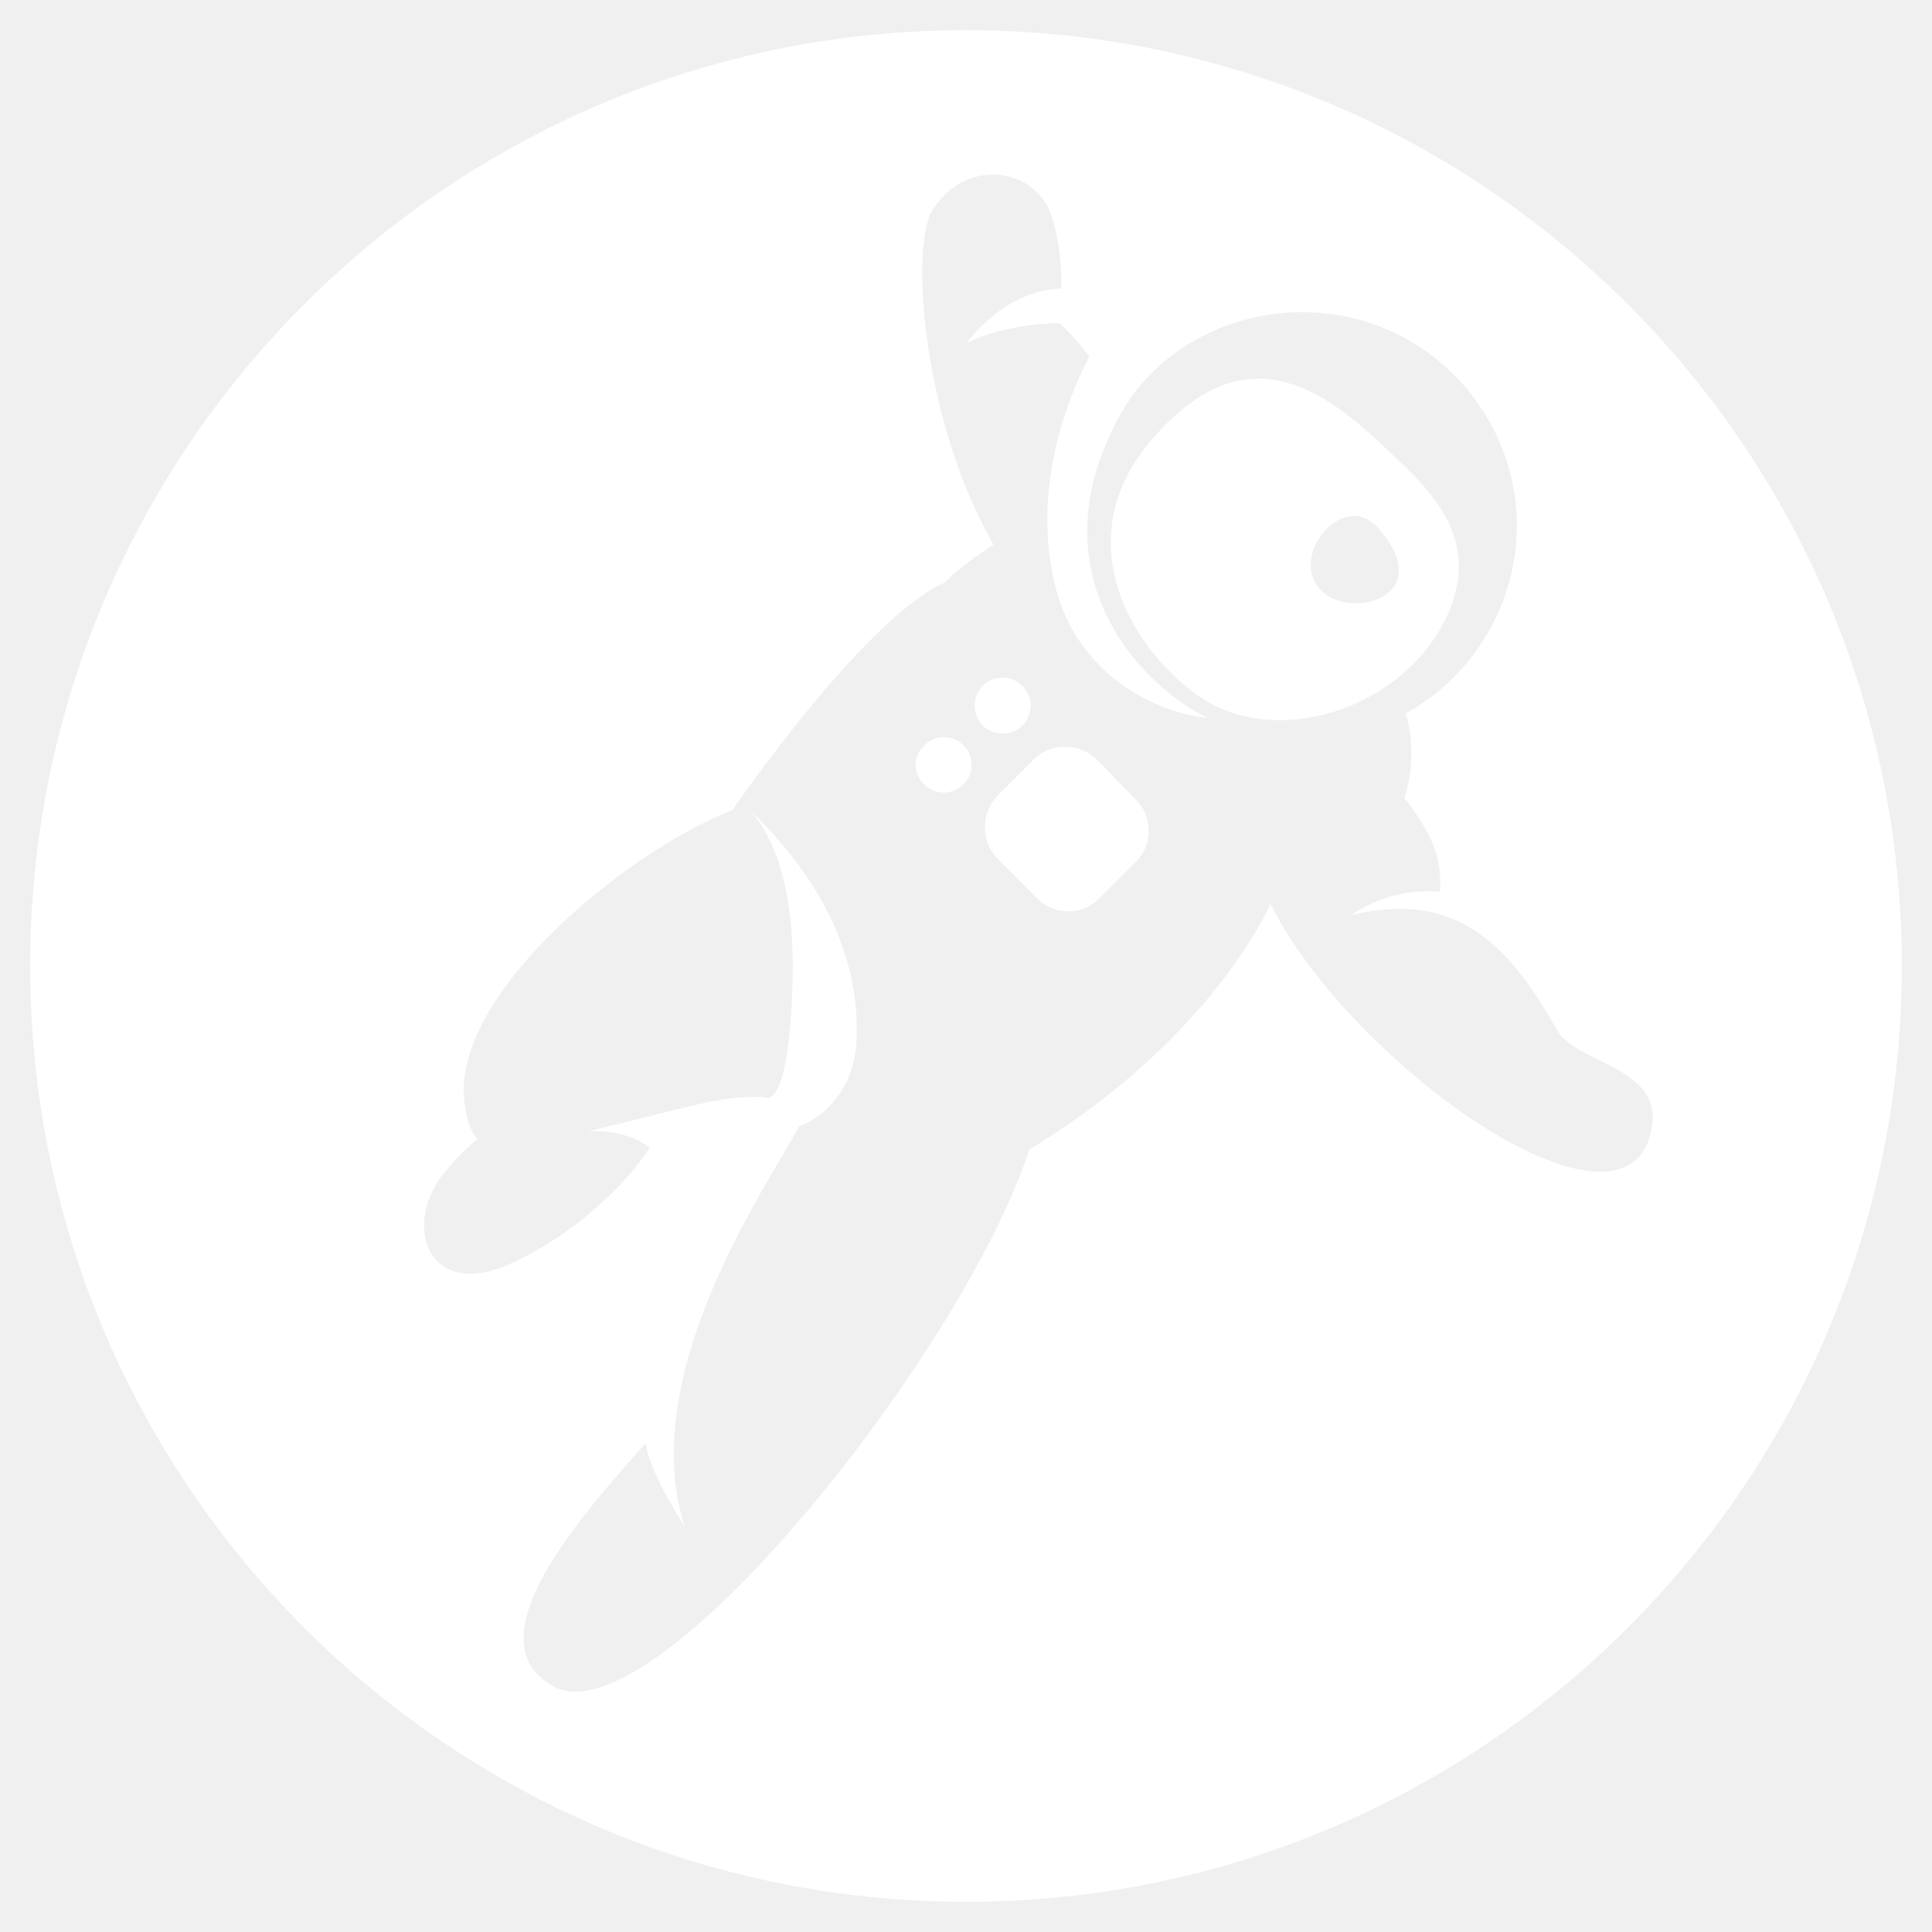
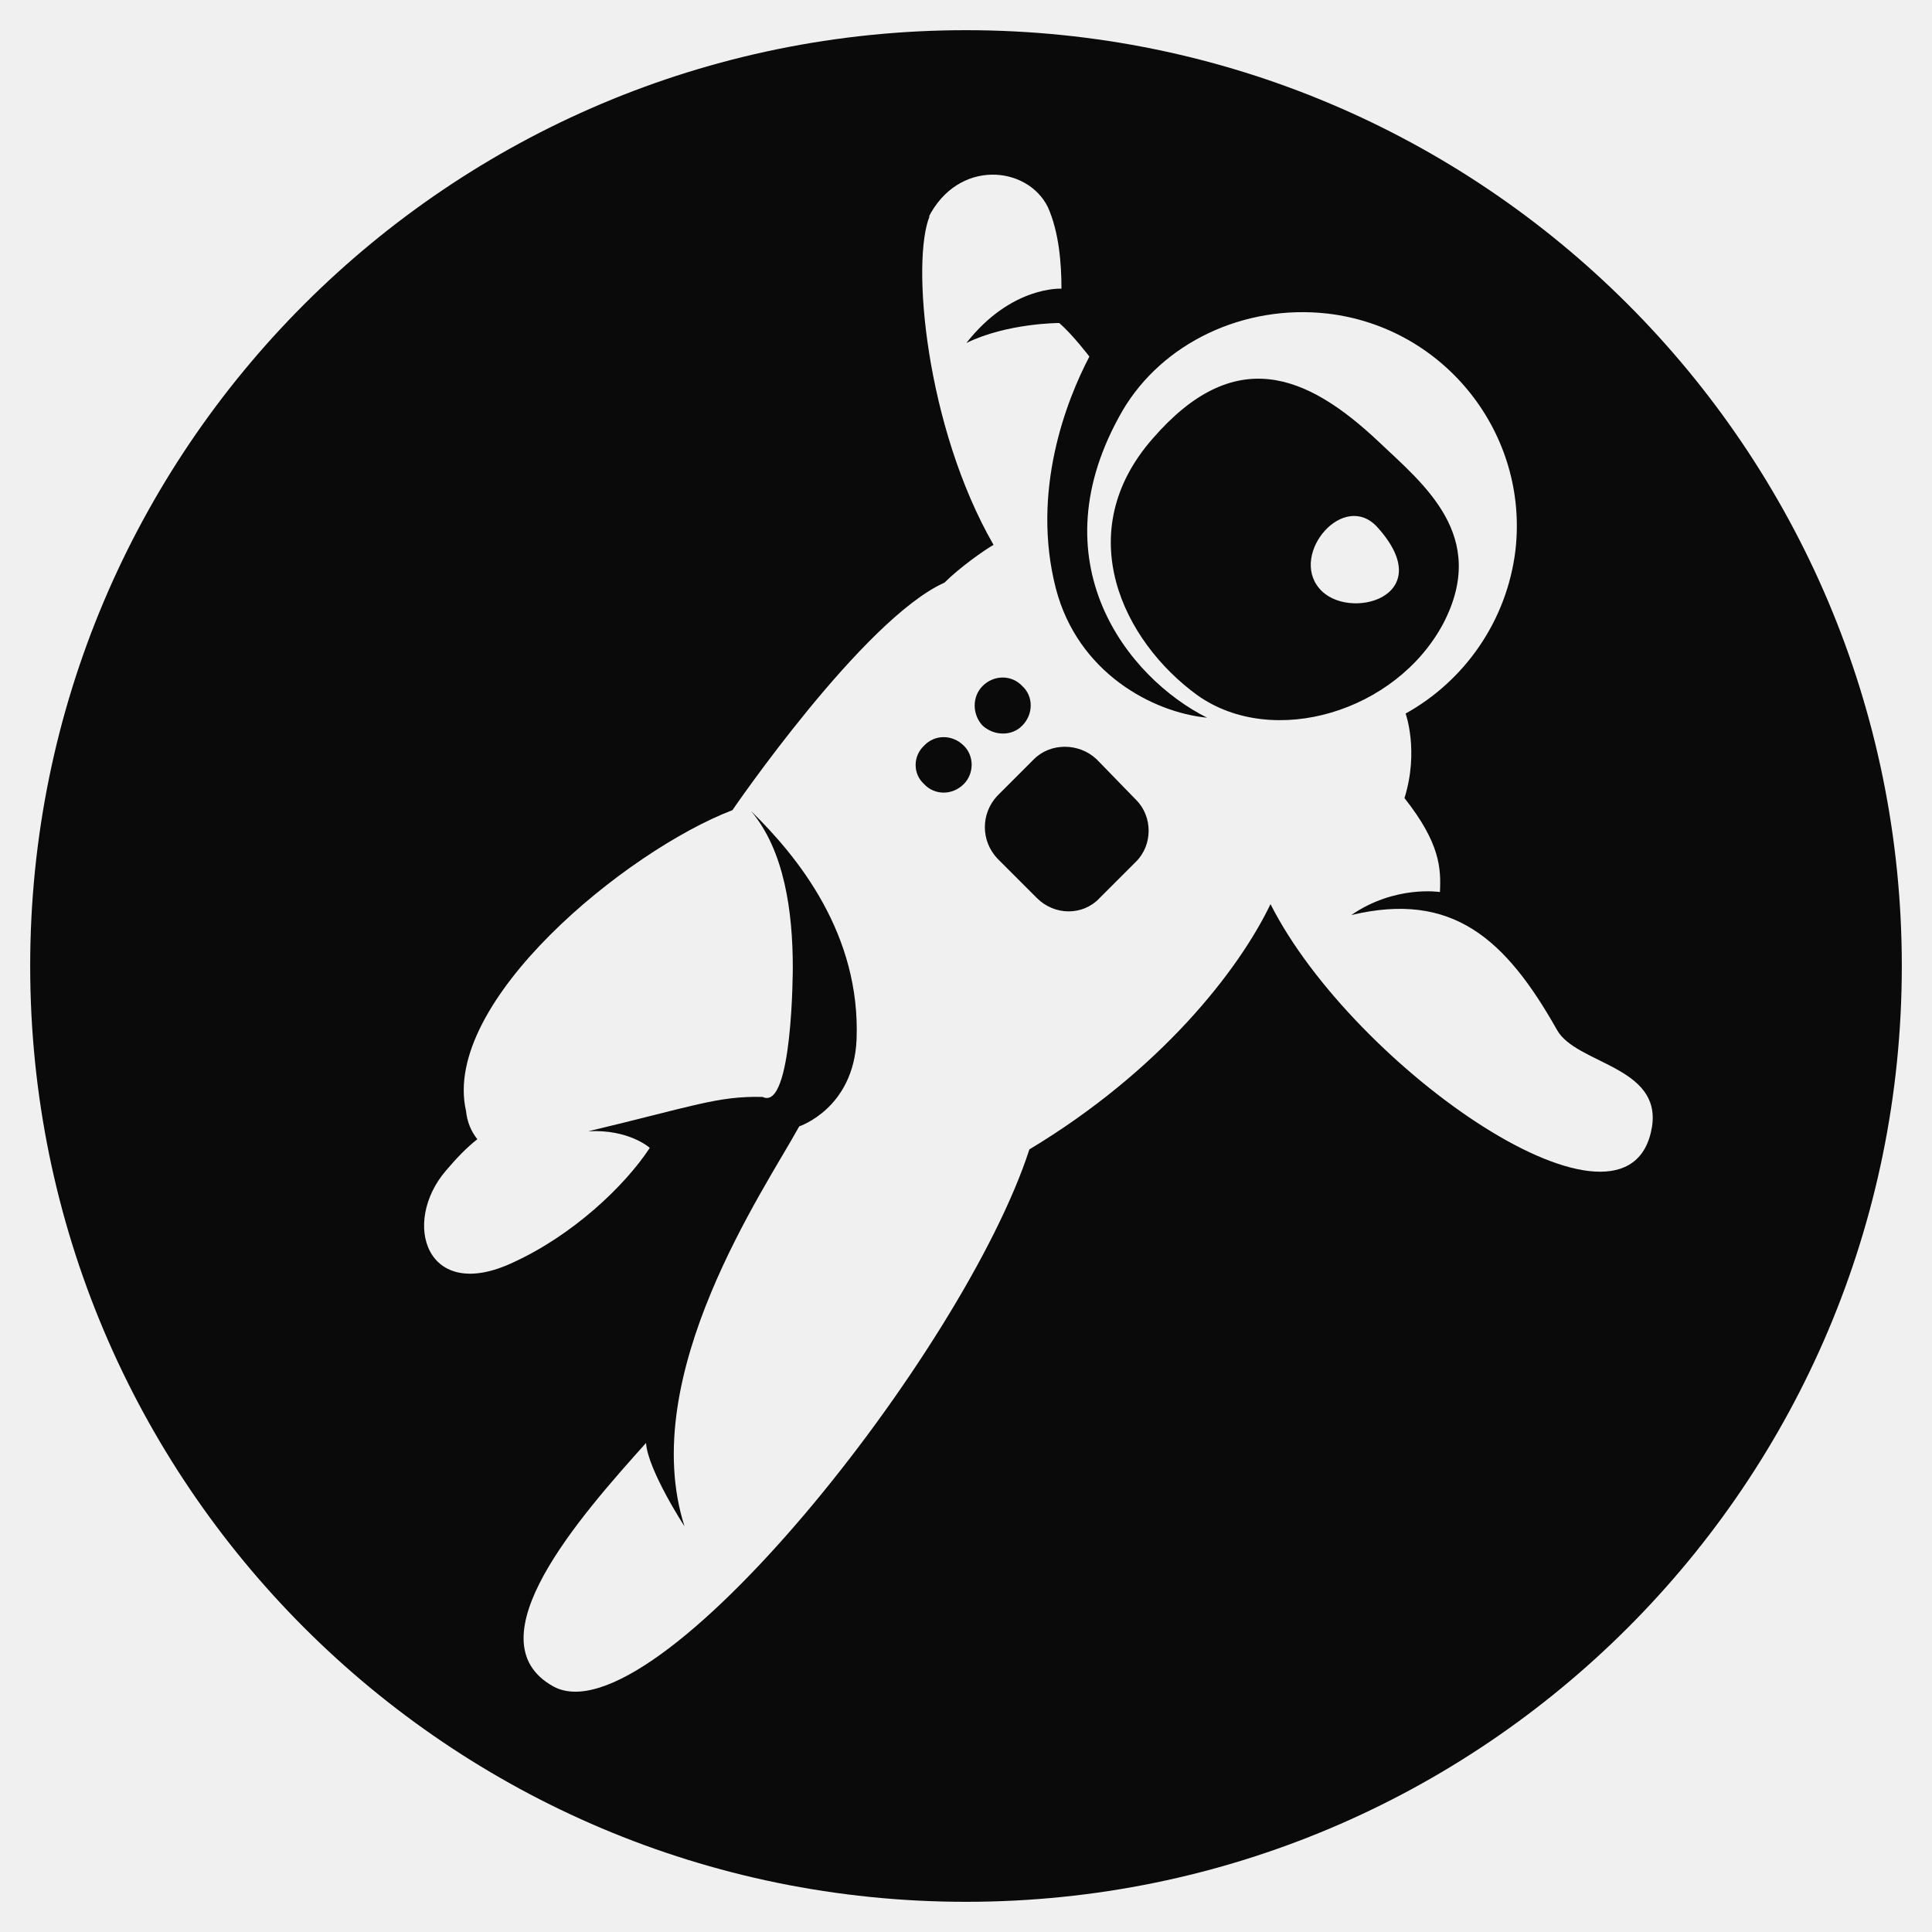
- <svg xmlns="http://www.w3.org/2000/svg" height="32" width="32" viewBox="0 0 512 512">
-   <path fill="#ffffff" d="M301.1 212c4.4 4.4 4.4 11.9 0 16.3l-9.7 9.7c-4.4 4.7-11.9 4.7-16.6 0l-10.5-10.5c-4.4-4.7-4.4-11.9 0-16.6l9.7-9.7c4.4-4.4 11.9-4.4 16.6 0l10.5 10.8zm-30.2-19.7c3-3 3-7.8 0-10.5-2.8-3-7.5-3-10.5 0-2.8 2.8-2.8 7.5 0 10.5 3.1 2.8 7.8 2.8 10.5 0zm-26 5.3c-3 2.8-3 7.5 0 10.2 2.8 3 7.5 3 10.5 0 2.8-2.8 2.8-7.5 0-10.2-3-3-7.7-3-10.5 0zm72.5-13.3c-19.9-14.4-33.8-43.2-11.9-68.1 21.6-24.9 40.7-17.2 59.8 .8 11.9 11.3 29.3 24.9 17.2 48.2-12.5 23.5-45.1 33.2-65.1 19.1zm47.7-44.5c-8.9-10-23.3 6.9-15.5 16.1 7.4 9 32.1 2.4 15.5-16.1zM504 256c0 137-111 248-248 248S8 393 8 256 119 8 256 8s248 111 248 248zm-66.2 42.6c2.5-16.1-20.2-16.6-25.2-25.7-13.6-24.1-27.7-36.8-54.5-30.4 11.6-8 23.5-6.1 23.5-6.1 .3-6.4 0-13-9.4-24.9 3.9-12.5 .3-22.4 .3-22.4 15.5-8.6 26.8-24.4 29.1-43.2 3.6-31-18.8-59.2-49.8-62.8-22.1-2.5-43.7 7.7-54.3 25.7-23.2 40.1 1.4 70.9 22.4 81.4-14.4-1.4-34.3-11.9-40.1-34.3-6.6-25.7 2.8-49.8 8.9-61.4 0 0-4.4-5.8-8-8.9 0 0-13.8 0-24.6 5.3 11.9-15.2 25.2-14.4 25.2-14.4 0-6.4-.6-14.9-3.6-21.6-5.4-11-23.8-12.9-31.7 2.8 .1-.2 .3-.4 .4-.5-5 11.9-1.1 55.9 16.9 87.2-2.5 1.4-9.1 6.1-13 10-21.6 9.7-56.2 60.3-56.2 60.3-28.2 10.8-77.2 50.9-70.6 79.7 .3 3 1.4 5.5 3 7.5-2.8 2.2-5.5 5-8.3 8.3-11.9 13.8-5.3 35.2 17.7 24.4 15.8-7.2 29.6-20.2 36.3-30.4 0 0-5.5-5-16.3-4.4 27.7-6.6 34.3-9.4 46.2-9.1 8 3.9 8-34.3 8-34.3 0-14.7-2.2-31-11.1-41.5 12.5 12.2 29.1 32.7 28 60.6-.8 18.3-15.2 23-15.2 23-9.1 16.6-43.2 65.9-30.4 106 0 0-9.7-14.9-10.2-22.1-17.4 19.4-46.5 52.3-24.6 64.5 26.6 14.7 108.8-88.6 126.2-142.3 34.6-20.8 55.4-47.3 63.9-65 22 43.5 95.3 94.5 101.1 59z" />
+ <svg xmlns="http://www.w3.org/2000/svg" viewBox="0 0 512 512">
+   <path fill="#0a0a0a" d="M301.1 212c4.4 4.4 4.4 11.9 0 16.3l-9.7 9.7c-4.4 4.7-11.9 4.7-16.6 0l-10.5-10.5c-4.4-4.7-4.4-11.9 0-16.6l9.7-9.7c4.4-4.4 11.9-4.4 16.6 0l10.5 10.8zm-30.2-19.7c3-3 3-7.8 0-10.5-2.8-3-7.5-3-10.5 0-2.8 2.8-2.8 7.5 0 10.5 3.1 2.8 7.8 2.8 10.5 0zm-26 5.3c-3 2.8-3 7.5 0 10.2 2.8 3 7.5 3 10.5 0 2.8-2.8 2.8-7.5 0-10.2-3-3-7.7-3-10.5 0zm72.5-13.3c-19.9-14.4-33.8-43.2-11.9-68.1 21.6-24.9 40.7-17.2 59.8 .8 11.9 11.3 29.3 24.9 17.2 48.2-12.5 23.5-45.1 33.2-65.1 19.1zm47.7-44.5c-8.9-10-23.3 6.9-15.5 16.1 7.4 9 32.1 2.4 15.5-16.1zM504 256c0 137-111 248-248 248S8 393 8 256 119 8 256 8s248 111 248 248zm-66.2 42.6c2.5-16.1-20.2-16.6-25.2-25.7-13.6-24.1-27.7-36.8-54.5-30.4 11.6-8 23.5-6.1 23.5-6.1 .3-6.4 0-13-9.4-24.9 3.9-12.5 .3-22.4 .3-22.4 15.5-8.6 26.8-24.4 29.1-43.2 3.6-31-18.8-59.2-49.8-62.8-22.1-2.5-43.7 7.7-54.3 25.7-23.2 40.1 1.4 70.9 22.4 81.4-14.4-1.4-34.3-11.9-40.1-34.3-6.6-25.7 2.8-49.8 8.9-61.4 0 0-4.4-5.8-8-8.9 0 0-13.8 0-24.6 5.3 11.9-15.2 25.2-14.4 25.2-14.4 0-6.4-.6-14.9-3.6-21.6-5.4-11-23.8-12.9-31.7 2.8 .1-.2 .3-.4 .4-.5-5 11.9-1.1 55.9 16.9 87.2-2.5 1.4-9.1 6.1-13 10-21.6 9.7-56.2 60.3-56.2 60.3-28.2 10.8-77.2 50.9-70.6 79.7 .3 3 1.4 5.5 3 7.5-2.8 2.2-5.5 5-8.3 8.3-11.9 13.8-5.3 35.2 17.7 24.4 15.8-7.2 29.6-20.2 36.3-30.4 0 0-5.5-5-16.3-4.4 27.7-6.6 34.3-9.4 46.2-9.1 8 3.9 8-34.3 8-34.3 0-14.7-2.2-31-11.1-41.5 12.5 12.2 29.1 32.7 28 60.6-.8 18.3-15.2 23-15.2 23-9.1 16.6-43.2 65.9-30.4 106 0 0-9.7-14.9-10.2-22.1-17.4 19.4-46.5 52.3-24.6 64.5 26.6 14.7 108.8-88.6 126.2-142.3 34.6-20.8 55.4-47.3 63.9-65 22 43.5 95.3 94.5 101.1 59z" />
</svg>
